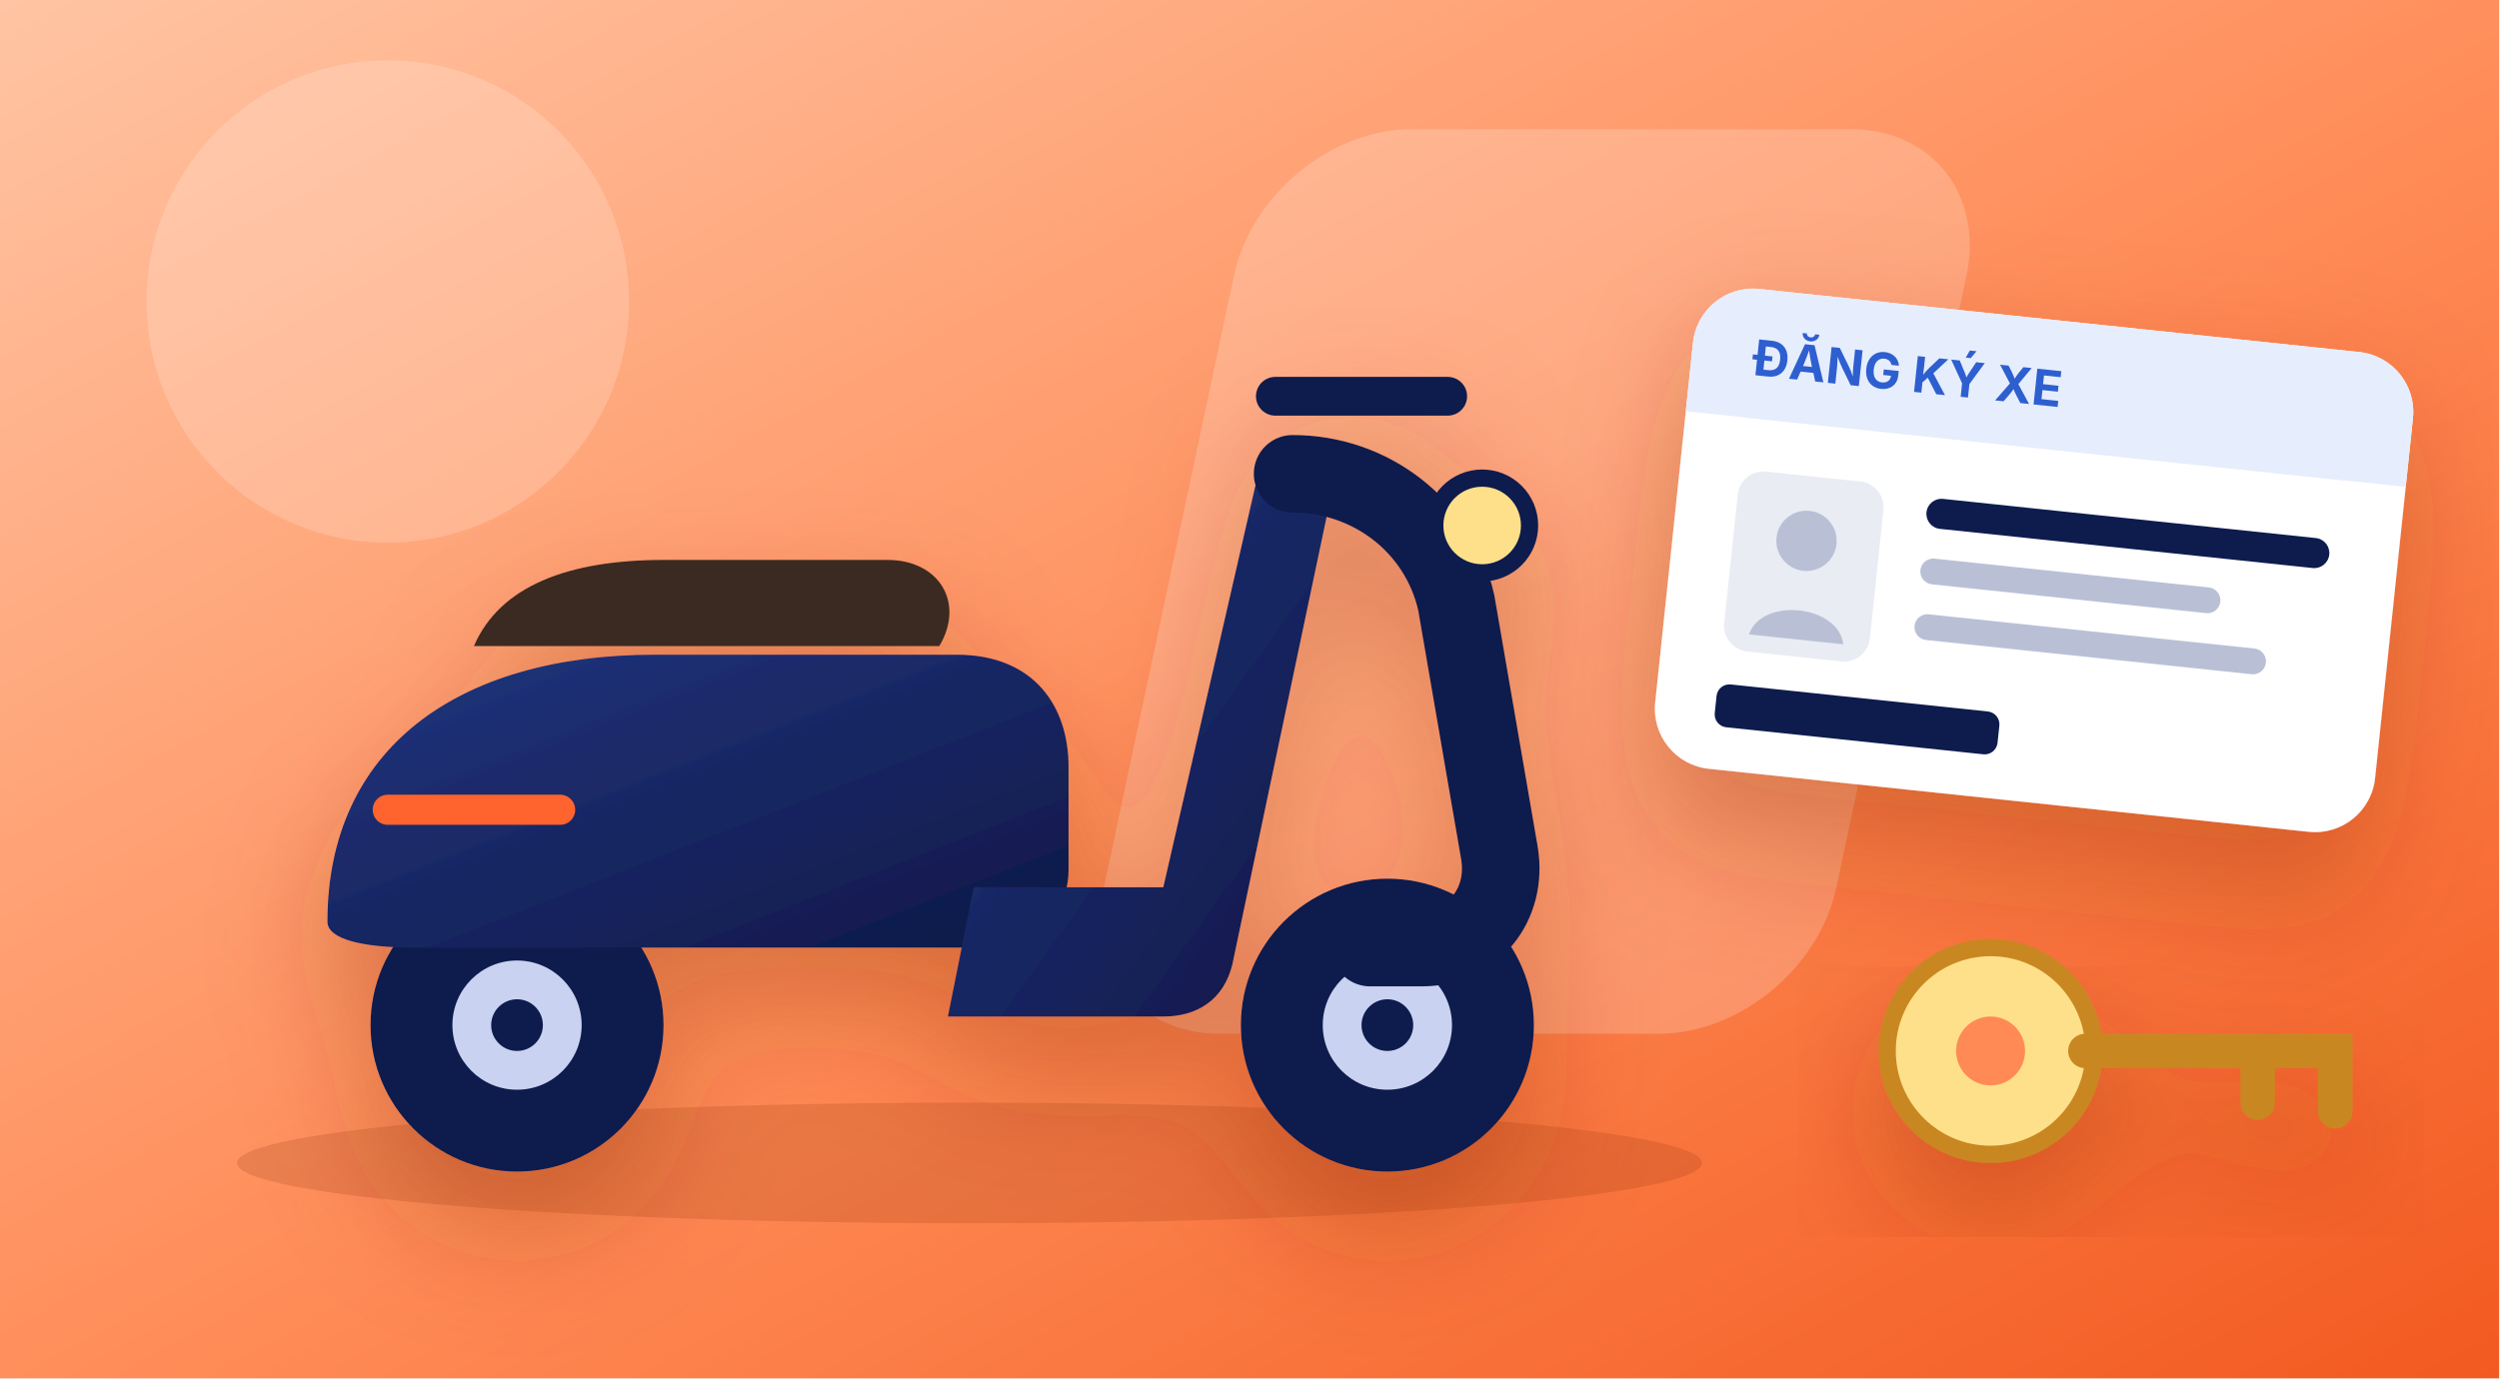
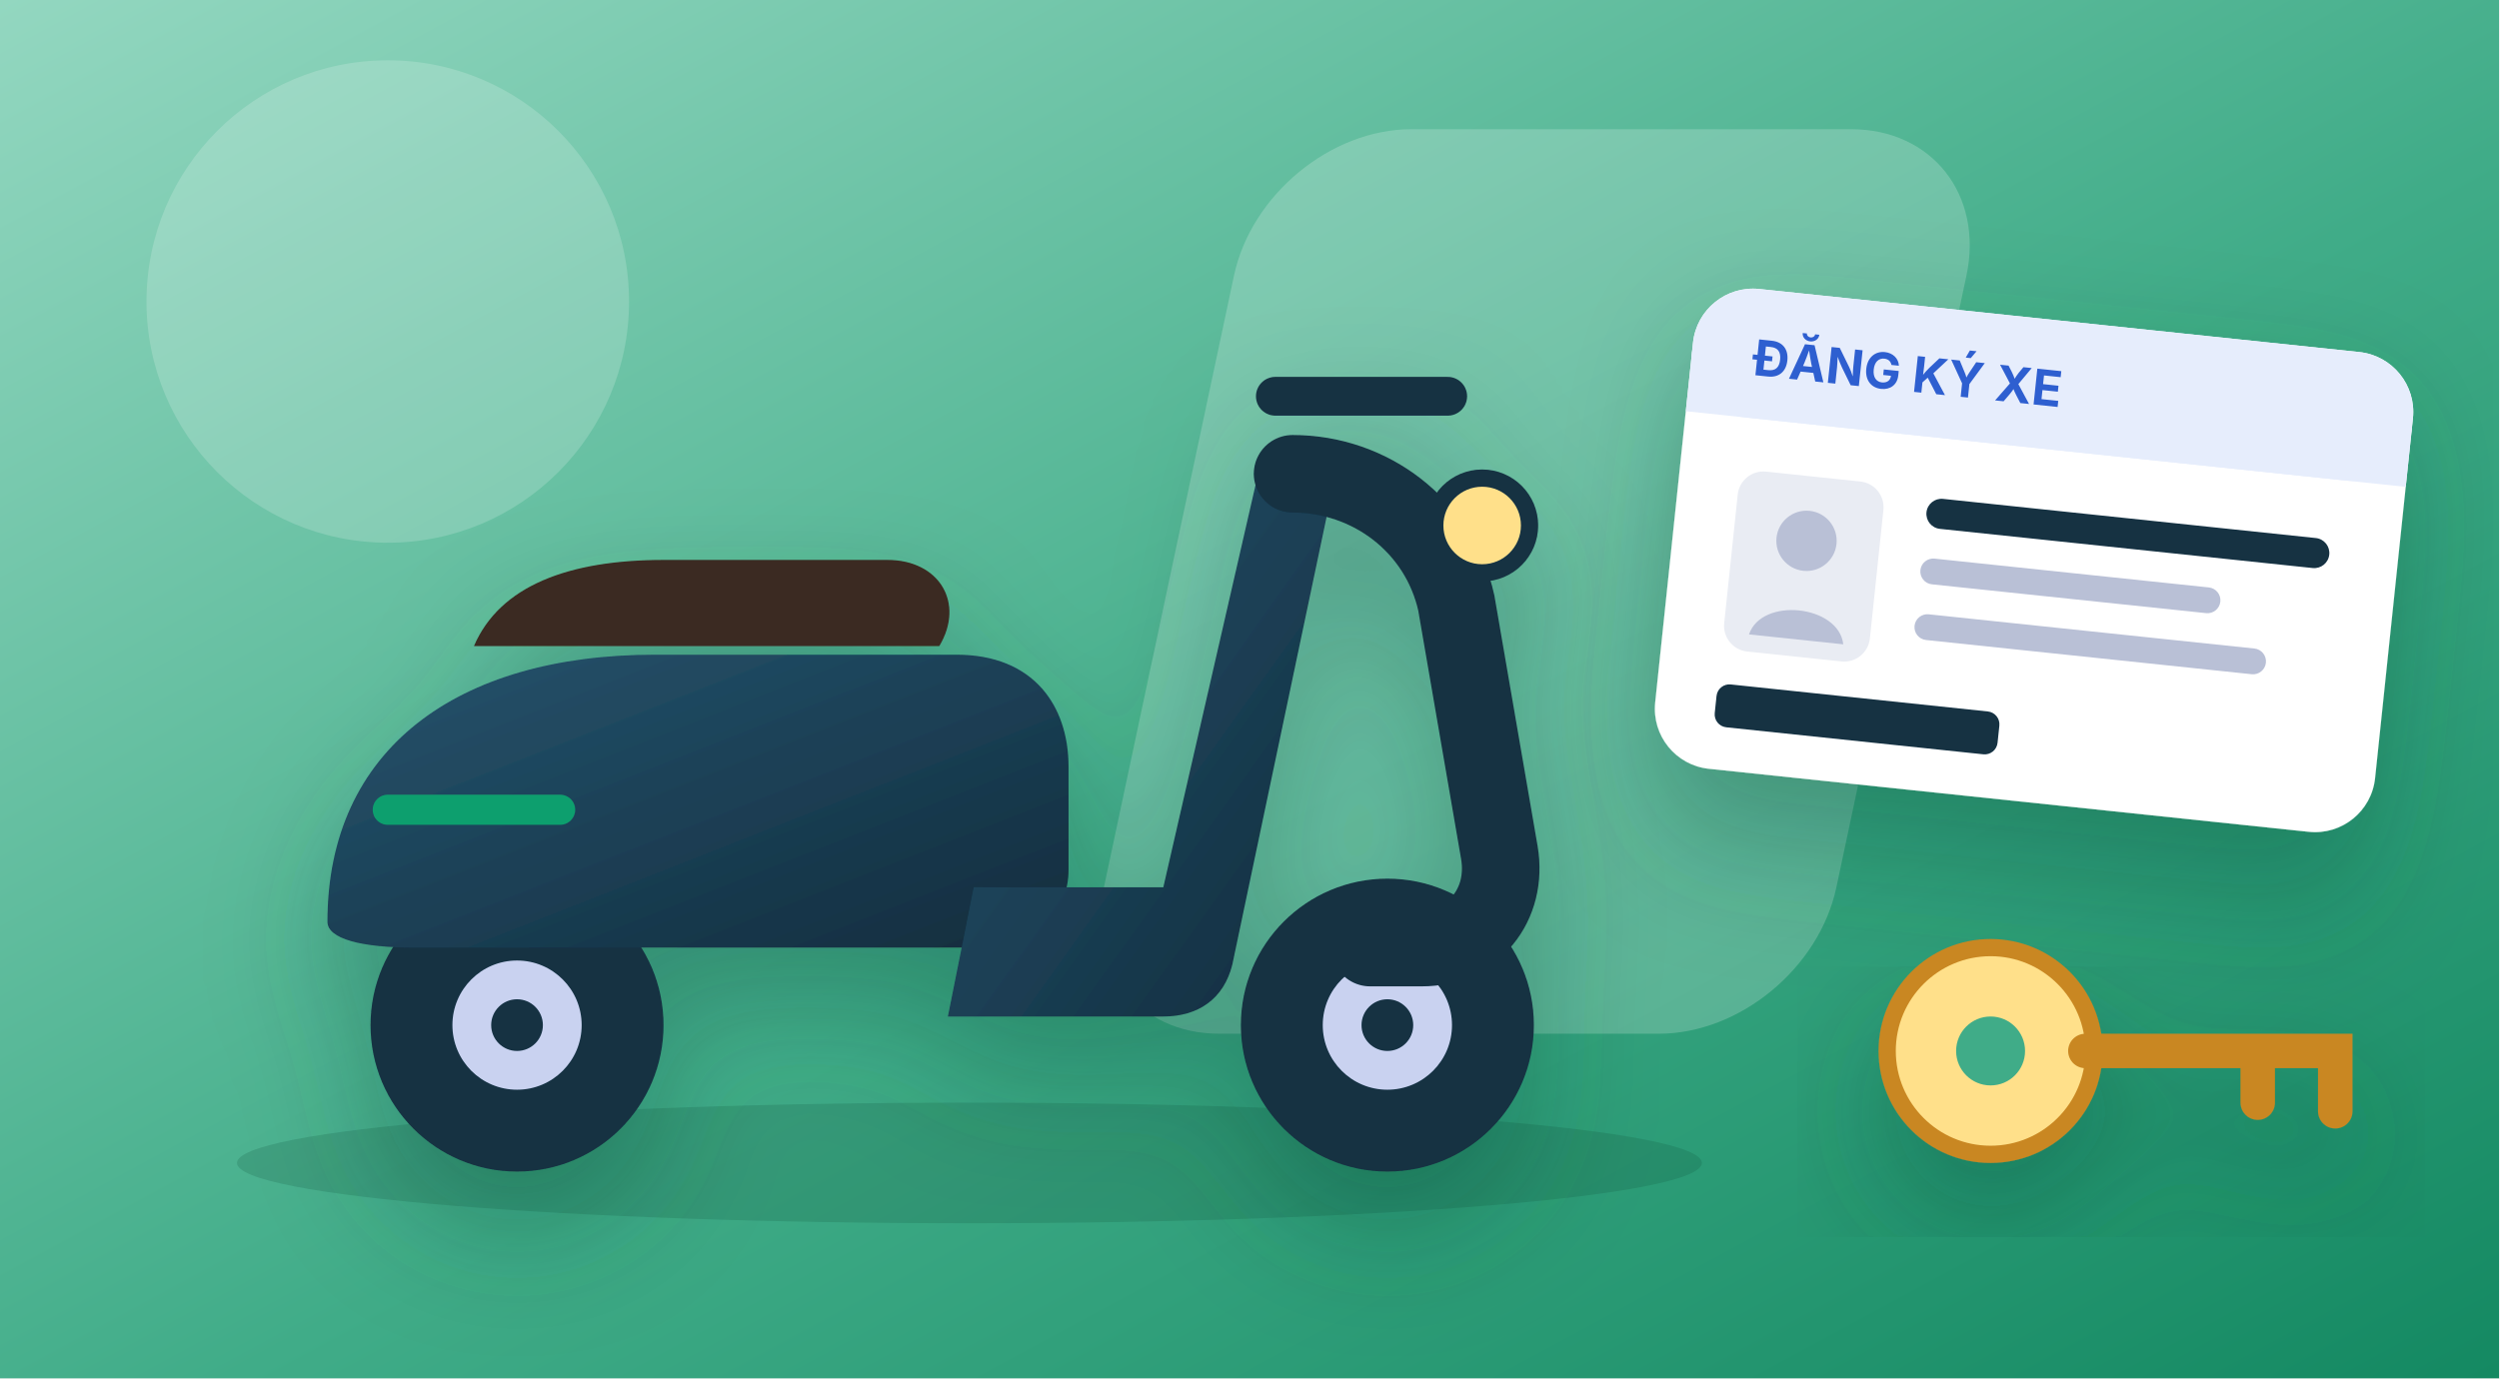
<svg xmlns="http://www.w3.org/2000/svg" viewBox="0 0 580 320" font-family="Inter,Segoe UI,Roboto,Arial,sans-serif">
  <defs>
    <linearGradient id="bg" x1="0" y1="0" x2="1" y2="1">
-       <stop offset="0" stop-color="#FFC4A3" />
-       <stop offset=".55" stop-color="#FF8A55" />
-       <stop offset="1" stop-color="#F25A20" />
+       <stop offset="0" stop-color="#93D7C0" />
+       <stop offset=".55" stop-color="#40AC88" />
+       <stop offset="1" stop-color="#148962" />
    </linearGradient>
    <linearGradient id="body" x1="0" y1="0" x2="1" y2="1">
-       <stop offset="0" stop-color="#22357F" />
-       <stop offset="1" stop-color="#0E1846" />
+       <stop offset="0" stop-color="#26546E" />
+       <stop offset="1" stop-color="#112C3D" />
    </linearGradient>
    <filter id="sh" x="-20%" y="-20%" width="140%" height="160%">
-       <feDropShadow dx="0" dy="14" stdDeviation="14" flood-color="#8A2C05" flood-opacity=".32" />
+       <feDropShadow dx="0" dy="14" stdDeviation="14" flood-color="#094933" flood-opacity=".32" />
    </filter>
  </defs>
  <rect width="580" height="320" fill="url(#bg)" />
  <rect x="300" y="30" width="170" height="210" rx="34" fill="#fff" opacity=".2" transform="skewX(-12)" />
  <circle cx="90" cy="70" r="56" fill="#fff" opacity=".18" />
-   <ellipse cx="225" cy="270" rx="170" ry="14" fill="#8A2C05" opacity=".18" />
+   <ellipse cx="225" cy="270" rx="170" ry="14" fill="#094933" opacity=".18" />
  <g filter="url(#sh)">
-     <circle cx="120" cy="238" r="34" fill="#101B4D" />
+     <circle cx="120" cy="238" r="34" fill="#133143" />
    <circle cx="120" cy="238" r="15" fill="#C9D2F0" />
-     <circle cx="120" cy="238" r="6" fill="#101B4D" />
-     <circle cx="322" cy="238" r="34" fill="#101B4D" />
+     <circle cx="120" cy="238" r="6" fill="#133143" />
+     <circle cx="322" cy="238" r="34" fill="#133143" />
    <circle cx="322" cy="238" r="15" fill="#C9D2F0" />
-     <circle cx="322" cy="238" r="6" fill="#101B4D" />
+     <circle cx="322" cy="238" r="6" fill="#133143" />
    <path d="M76 214c0-40 30-62 76-62h70c18 0 26 12 26 26v24c0 10-8 18-18 18H96c-12 0-20-2-20-6z" fill="url(#body)" />
    <path d="M110 150c6-14 22-20 44-20h52c12 0 18 10 12 20z" fill="#3A2A22" />
    <path d="M226 206h44l22-96h18l-24 114c-2 8-8 12-16 12h-50z" fill="url(#body)" />
-     <path d="M300 110c18 0 34 12 38 30l10 58c2 12-6 22-18 22h-12" fill="none" stroke="#101B4D" stroke-width="18" stroke-linecap="round" />
-     <path d="M296 92h40" stroke="#101B4D" stroke-width="9" stroke-linecap="round" />
-     <circle cx="344" cy="122" r="11" fill="#FFE08A" stroke="#101B4D" stroke-width="4" />
-     <path d="M90 188h40" stroke="#FF642E" stroke-width="7" stroke-linecap="round" />
+     <path d="M300 110c18 0 34 12 38 30l10 58c2 12-6 22-18 22h-12" fill="none" stroke="#133143" stroke-width="18" stroke-linecap="round" />
+     <path d="M296 92h40" stroke="#133143" stroke-width="9" stroke-linecap="round" />
+     <circle cx="344" cy="122" r="11" fill="#FFE08A" stroke="#133143" stroke-width="4" />
+     <path d="M90 188h40" stroke="#0E9F6E" stroke-width="7" stroke-linecap="round" />
  </g>
  <g filter="url(#sh)" transform="rotate(6 470 150)">
    <rect x="386" y="74" width="168" height="112" rx="14" fill="#fff" />
    <rect x="386" y="74" width="168" height="30" rx="14" fill="#E6EDFC" />
    <rect x="386" y="90" width="168" height="14" fill="#E6EDFC" />
    <text x="400" y="94" font-size="11.5" font-weight="700" fill="#2F5FD0">ĐĂNG KÝ XE</text>
    <rect x="400" y="116" width="34" height="42" rx="6" fill="#E9ECF3" />
    <circle cx="417" cy="131" r="7" fill="#B9C0D6" />
    <path d="M406 154c2-9 20-9 22 0" fill="#B9C0D6" />
-     <rect x="444" y="118" width="94" height="7" rx="3.5" fill="#101B4D" />
+     <rect x="444" y="118" width="94" height="7" rx="3.5" fill="#133143" />
    <rect x="444" y="132" width="70" height="6" rx="3" fill="#B9C0D6" />
    <rect x="444" y="145" width="82" height="6" rx="3" fill="#B9C0D6" />
-     <rect x="400" y="166" width="66" height="10" rx="3" fill="#101B4D" />
+     <rect x="400" y="166" width="66" height="10" rx="3" fill="#133143" />
  </g>
  <g filter="url(#sh)">
    <circle cx="462" cy="244" r="24" fill="#FFE08A" stroke="#C98722" stroke-width="4" />
-     <circle cx="462" cy="244" r="8" fill="#FF8A55" />
+     <circle cx="462" cy="244" r="8" fill="#40AC88" />
    <path d="M484 244h58v14M524 244v12" stroke="#C98722" stroke-width="8" stroke-linecap="round" fill="none" />
  </g>
</svg>
